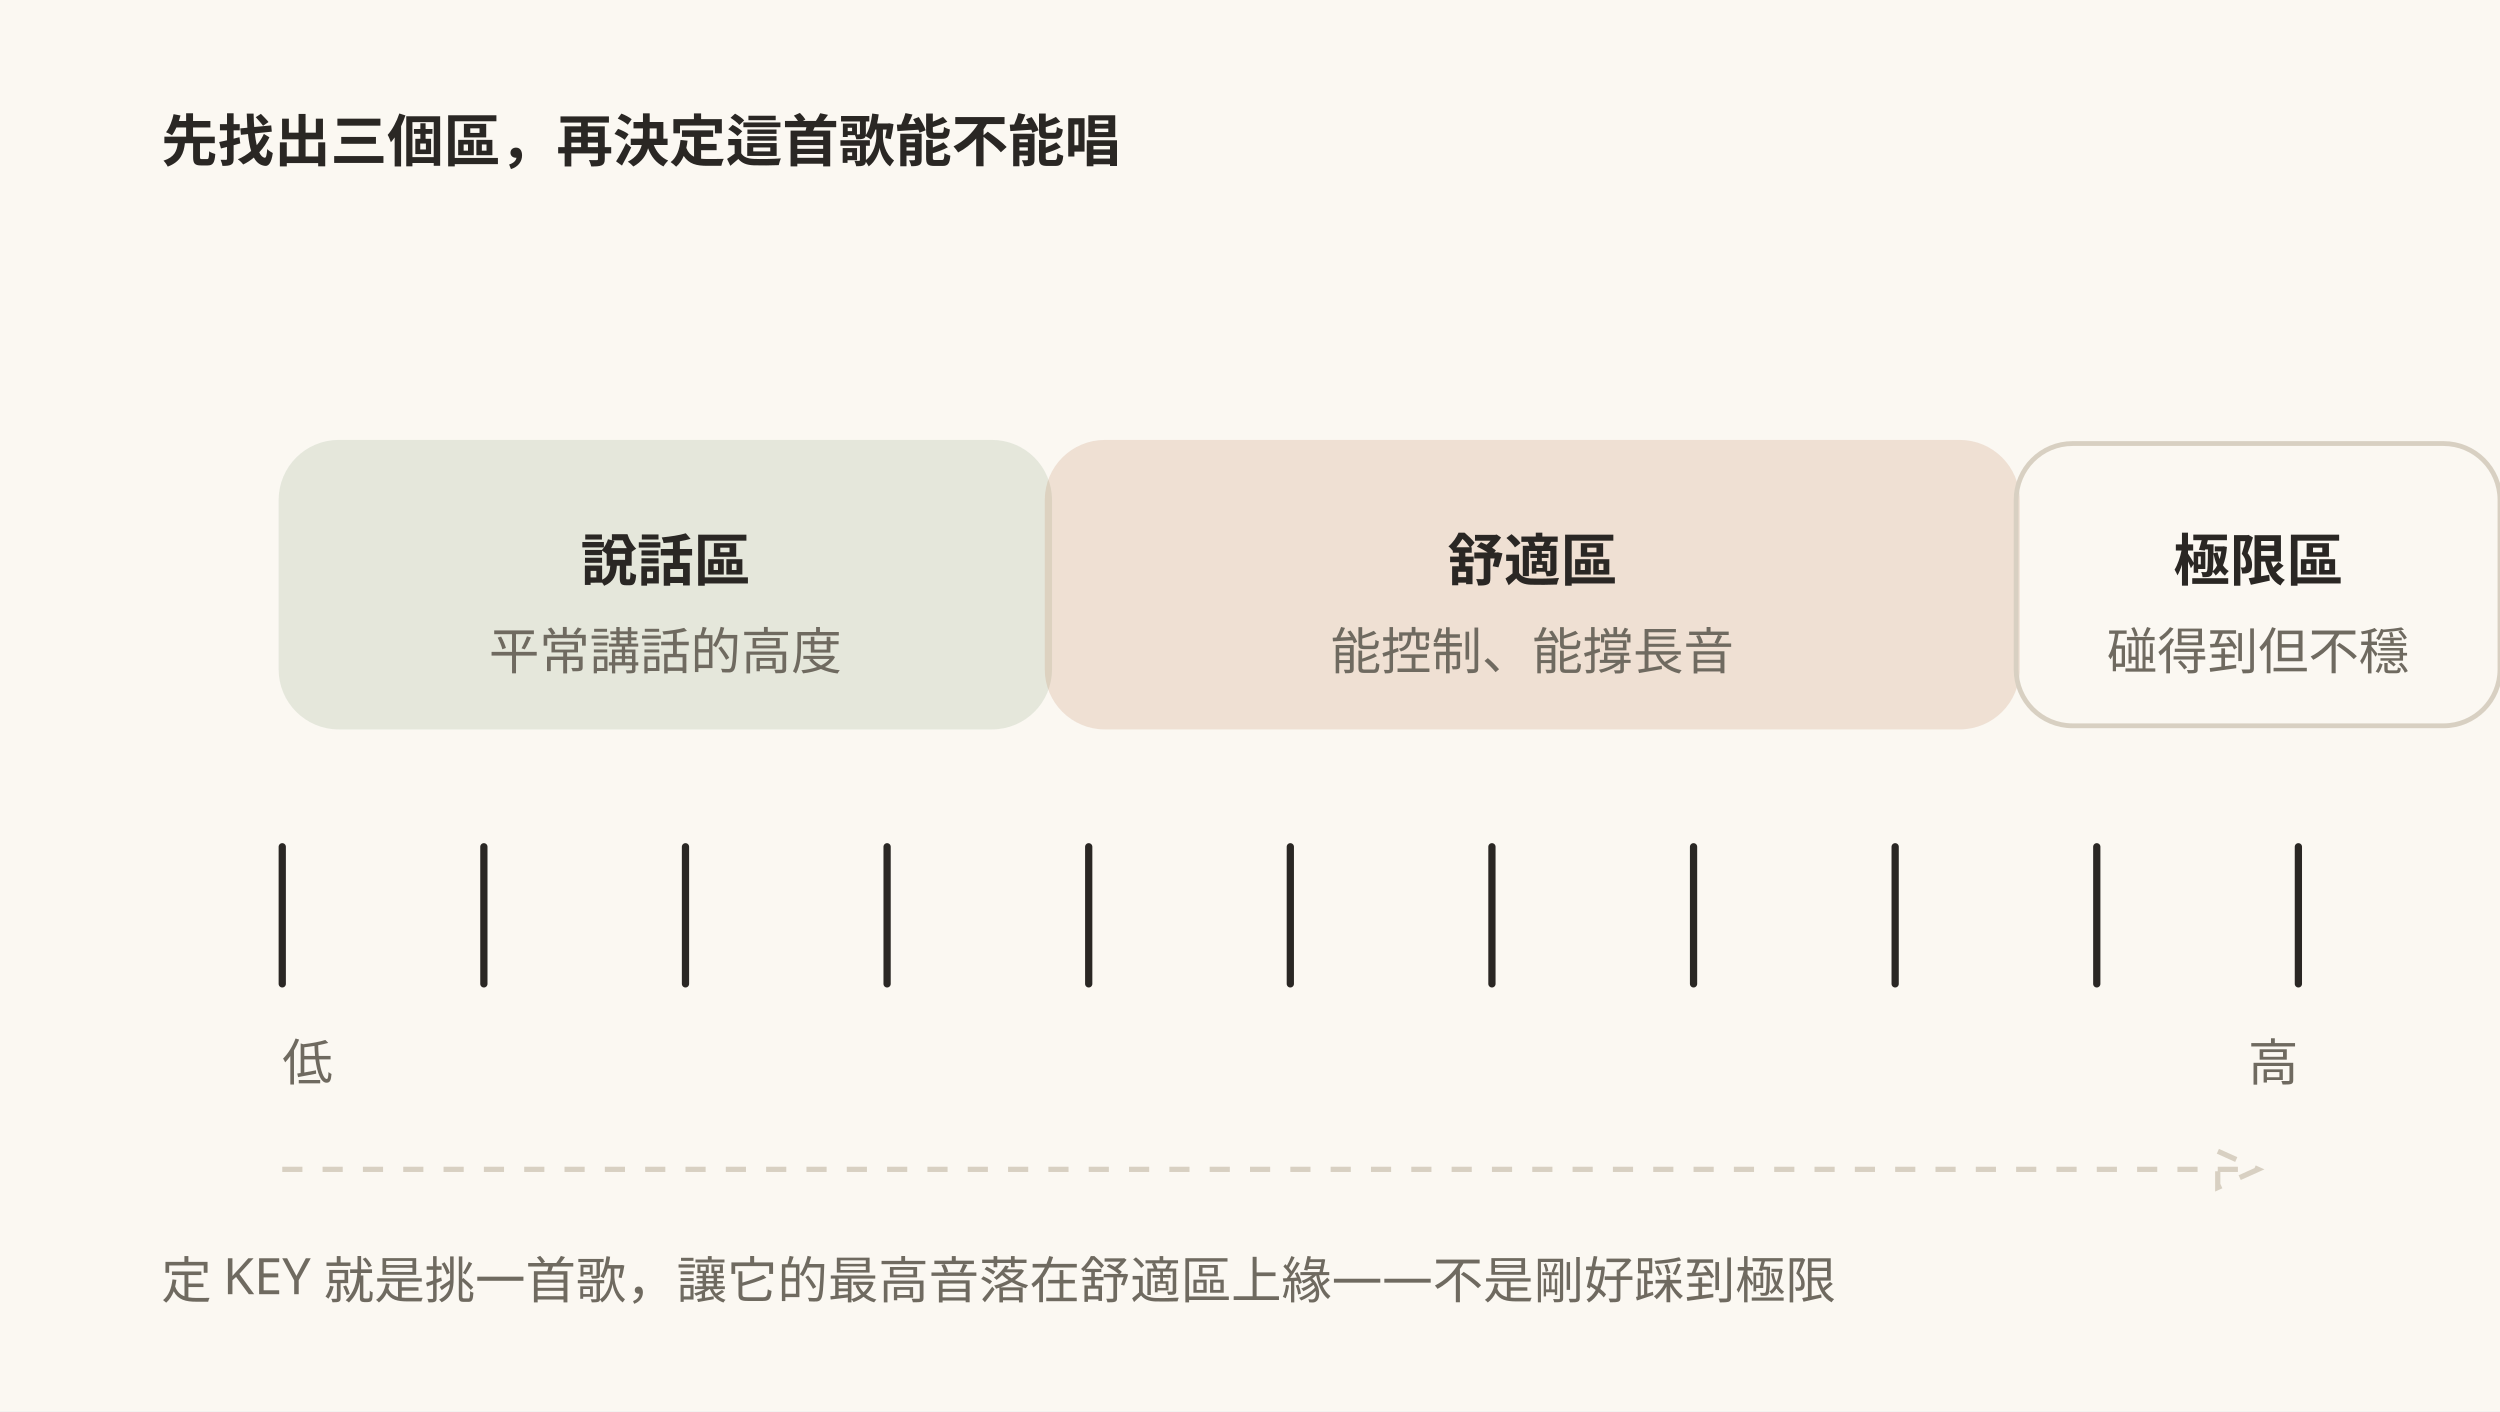
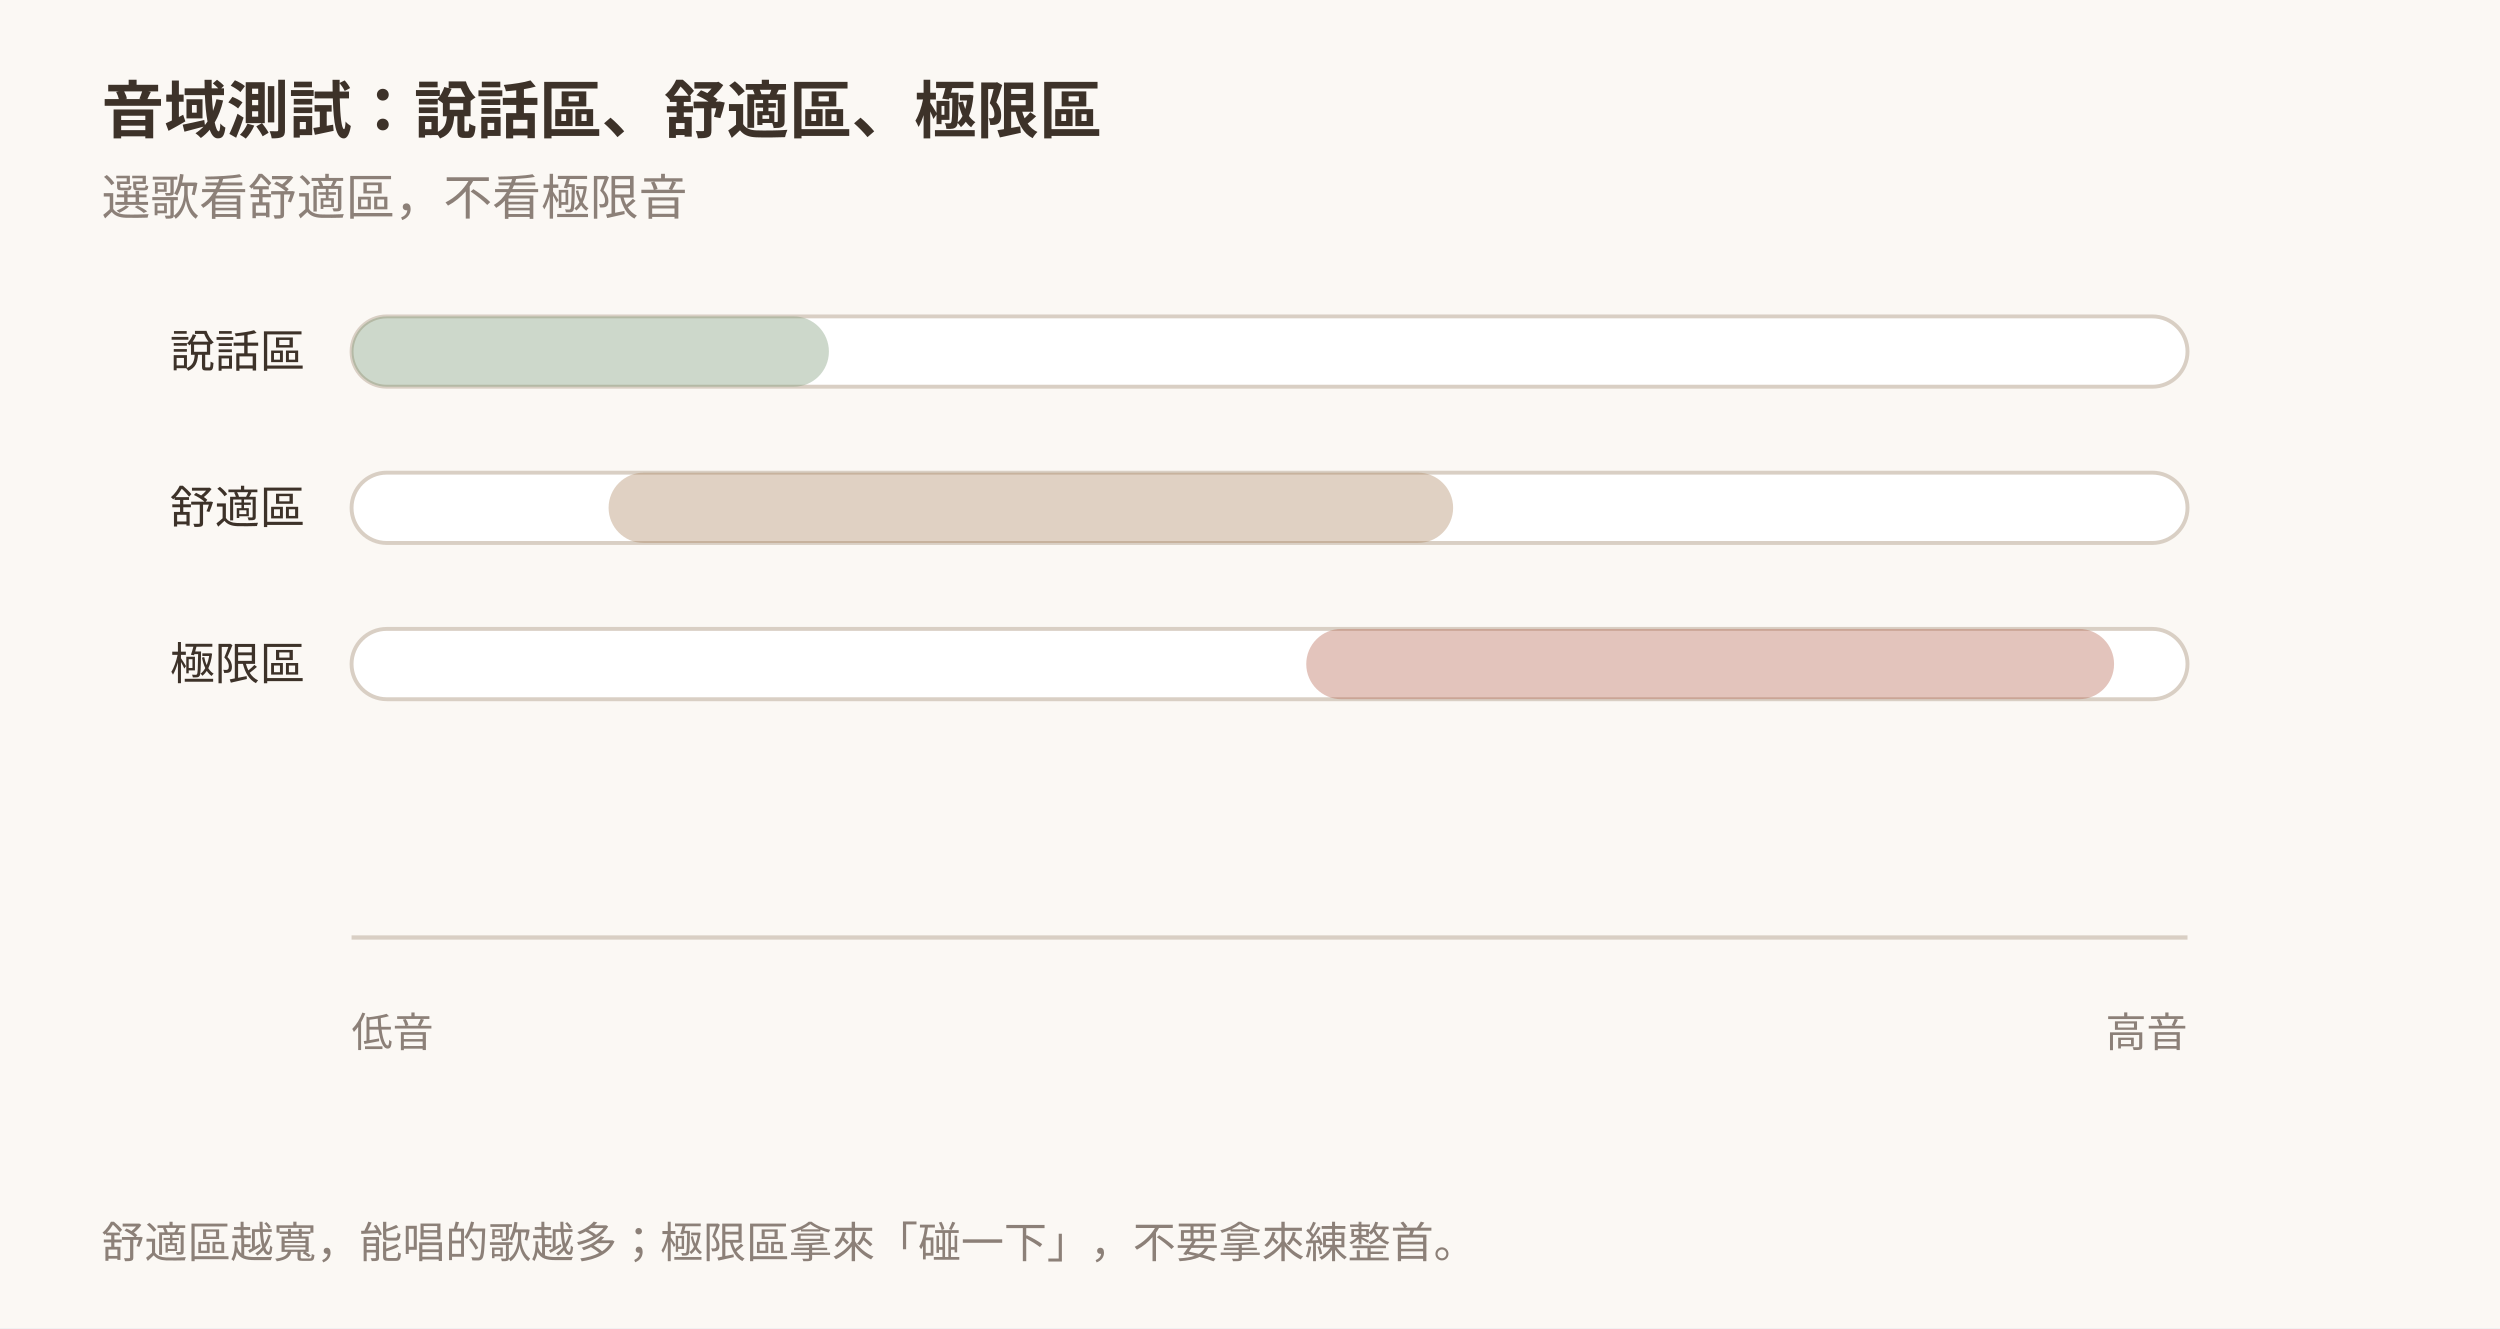
- <svg xmlns="http://www.w3.org/2000/svg" viewBox="0 0 620 350" role="img" aria-label="音域測試：說話區、舒適區、極限區">
-   <rect width="620" height="350" fill="#fbf8f2" />
+ <svg xmlns="http://www.w3.org/2000/svg" viewBox="0 0 640 340" role="img" aria-label="音域測試：說話區、舒適區、極限區">
+   <rect width="640" height="340" fill="#FBF8F4" />
  <style>
-     .out   { fill: none; stroke: #2a2724; stroke-width: 1.8; stroke-linejoin: round; stroke-linecap: round; }
-     .lead  { fill: none; stroke: #2a2724; stroke-width: .9; }
-     .dot   { fill: #2a2724; }
-     .skin  { fill: #f1e0d6; stroke: #2a2724; stroke-width: 1.8; }
-     .muc   { fill: #e2a99b; stroke: #cb8f82; stroke-width: 1.2; }
-     .muc2  { fill: #cb8f82; stroke: #2a2724; stroke-width: 1.4; }
-     .cart  { fill: #d5d5c2; stroke: #2a2724; stroke-width: 1.5; }
-     .bone  { fill: #ece6d8; stroke: #2a2724; stroke-width: 1.4; }
-     .air   { fill: #d5e5e7; stroke: #2a2724; stroke-width: 1.3; }
-     .fold  { fill: #f6f3ea; stroke: #c9c1ac; stroke-width: 1.6; }
-     .musc  { fill: #cf8f88; stroke: #2a2724; stroke-width: 1.1; }
-     .hl    { fill: #b5734a; fill-opacity: .22; stroke: #b5734a; stroke-width: 1.7; }
-     .hl2   { fill: #7d9b76; fill-opacity: .22; stroke: #7d9b76; stroke-width: 1.7; }
-     .ink   { fill: none; stroke: #2a2724; stroke-width: 1.8; stroke-linejoin: round; stroke-linecap: round; }
-     .ave   { fill: none; stroke: #b5734a; stroke-width: 2.2; stroke-linejoin: round; stroke-linecap: round; }
-     .ave2  { fill: none; stroke: #7d9b76; stroke-width: 2.2; stroke-linejoin: round; stroke-linecap: round; }
-     .thin  { fill: none; stroke: #d8d0c2; stroke-width: 1.3; stroke-dasharray: 5 5; }
-     .lbl   { font-family: 'Noto Sans TC','PingFang TC',system-ui,sans-serif; font-size: 14px; fill: #2a2724; }
-     .lbl-s { font-family: 'Noto Sans TC','PingFang TC',system-ui,sans-serif; font-size: 12px; fill: #6f6a60; }
-     .lbl-b { font-family: 'Noto Sans TC','PingFang TC',system-ui,sans-serif; font-size: 14px; fill: #2a2724; font-weight: 700; }
- 
-     .grid { fill: none; stroke: #d8d0c2; stroke-width: 1.2; }
-     .fill { fill: #b5734a; opacity: .18; stroke: #b5734a; stroke-width: 1.8; }
-     .fill2 { fill: #7d9b76; opacity: .18; stroke: #7d9b76; stroke-width: 1.8; }
-     .solid { fill: #b5734a; opacity: .85; }
-     .solid2 { fill: #7d9b76; opacity: .85; }
-     .lbl-s { font-size: 12.5px; }
+     .t   { font-family: 'Noto Sans TC','PingFang TC','Microsoft JhengHei',system-ui,sans-serif; fill: #3D3229; }
+     .tb  { font-family: 'Noto Sans TC','PingFang TC','Microsoft JhengHei',system-ui,sans-serif; fill: #3D3229; font-weight: 700; }
+     .ts  { font-family: 'Noto Sans TC','PingFang TC','Microsoft JhengHei',system-ui,sans-serif; fill: #8C8078; }
+     .num { font-family: 'Noto Sans TC','PingFang TC','Microsoft JhengHei',system-ui,sans-serif; fill: #FFFFFF; font-weight: 700; font-size: 11px; }
+     .ink { fill: none; stroke: #3D3229; stroke-width: 1.6; stroke-linejoin: round; stroke-linecap: round; }
+     .thin{ fill: none; stroke: #D9CFC4; stroke-width: 1.1; }
+     .dash{ fill: none; stroke: #D9CFC4; stroke-width: 1.1; stroke-dasharray: 4 5; }
+     .lead{ fill: none; stroke: #8C8078; stroke-width: 1; }
+     .acc { fill: none; stroke: #A67C52; stroke-width: 2; stroke-linejoin: round; stroke-linecap: round; }
+     .blue{ fill: none; stroke: #6B8FBF; stroke-width: 2; stroke-linejoin: round; stroke-linecap: round; }
+     .green{ fill: none; stroke: #6F8F6A; stroke-width: 2; stroke-linejoin: round; stroke-linecap: round; }
+     .red { fill: none; stroke: #B0563F; stroke-width: 2; stroke-linejoin: round; stroke-linecap: round; }
+     .dot { fill: #3D3229; }
  </style>
-   <text class="lbl-b" x="40" y="40">先找出三個區，再決定這首歌能不能唱</text>
-   <rect class="fill2" x="70" y="110" width="190" height="70" rx="14" />
-   <text class="lbl-b" x="165" y="144" text-anchor="middle">說話區</text>
-   <text class="lbl-s" x="165" y="166" text-anchor="middle">平常講話的高度</text>
-   <rect class="fill" x="260" y="110" width="240" height="70" rx="14" />
-   <text class="lbl-b" x="380" y="144" text-anchor="middle">舒適區</text>
-   <text class="lbl-s" x="380" y="166" text-anchor="middle">能控制、能撐長音</text>
-   <rect class="grid" x="500" y="110" width="120" height="70" rx="14" />
-   <text class="lbl-b" x="560" y="144" text-anchor="middle">極限區</text>
-   <text class="lbl-s" x="560" y="166" text-anchor="middle">碰得到但不穩</text>
-   <path class="ink" d="M70 210 L70 244" />
-   <path class="ink" d="M120 210 L120 244" />
-   <path class="ink" d="M170 210 L170 244" />
-   <path class="ink" d="M220 210 L220 244" />
-   <path class="ink" d="M270 210 L270 244" />
-   <path class="ink" d="M320 210 L320 244" />
-   <path class="ink" d="M370 210 L370 244" />
-   <path class="ink" d="M420 210 L420 244" />
-   <path class="ink" d="M470 210 L470 244" />
-   <path class="ink" d="M520 210 L520 244" />
-   <path class="ink" d="M570 210 L570 244" />
-   <text class="lbl-s" x="70" y="268">低</text>
-   <text class="lbl-s" x="570" y="268" text-anchor="end">高</text>
-   <path class="thin" d="M70 290 L560 290" />
-   <path class="thin" d="M560 290 L550.0 294.5 L550.0 285.5 Z" fill="#2a2724" />
-   <text class="lbl-s" x="40" y="322">定 KEY 就是挑一首歌，讓它的最高音落在舒適區上緣——不是剛好踩到極限</text>
+   <text x="26" y="34" class="tb" font-size="16">音域測試：說話區、舒適區、極限區</text>
+   <text x="26" y="55" class="ts" font-size="12.5">選歌看舒適區，不看極限音</text>
+   <path d="M90 240 L560 240" class="thin" />
+   <text x="78" y="94" class="t" font-size="11.5" text-anchor="end">說話區</text>
+   <rect x="90" y="81" width="470" height="18" rx="9" fill="#FFFFFF" stroke="#D9CFC4" stroke-width="1" />
+   <rect x="90.0" y="81" width="122.2" height="18" rx="9" fill="#6F8F6A" opacity="0.35" />
+   <text x="78" y="134" class="t" font-size="11.5" text-anchor="end">舒適區</text>
+   <rect x="90" y="121" width="470" height="18" rx="9" fill="#FFFFFF" stroke="#D9CFC4" stroke-width="1" />
+   <rect x="155.8" y="121" width="216.2" height="18" rx="9" fill="#A67C52" opacity="0.35" />
+   <text x="78" y="174" class="t" font-size="11.5" text-anchor="end">極限區</text>
+   <rect x="90" y="161" width="470" height="18" rx="9" fill="#FFFFFF" stroke="#D9CFC4" stroke-width="1" />
+   <rect x="334.4" y="161" width="206.8" height="18" rx="9" fill="#B0563F" opacity="0.35" />
+   <text x="90" y="268" class="ts" font-size="10.5">低音</text>
+   <text x="560" y="268" class="ts" font-size="10.5" text-anchor="end">高音</text>
+   <text x="26" y="322" class="ts" font-size="11">舒適區越寬，能唱的歌越多；極限區拿來「碰一下」，不要拿來練整首。</text>
</svg>
